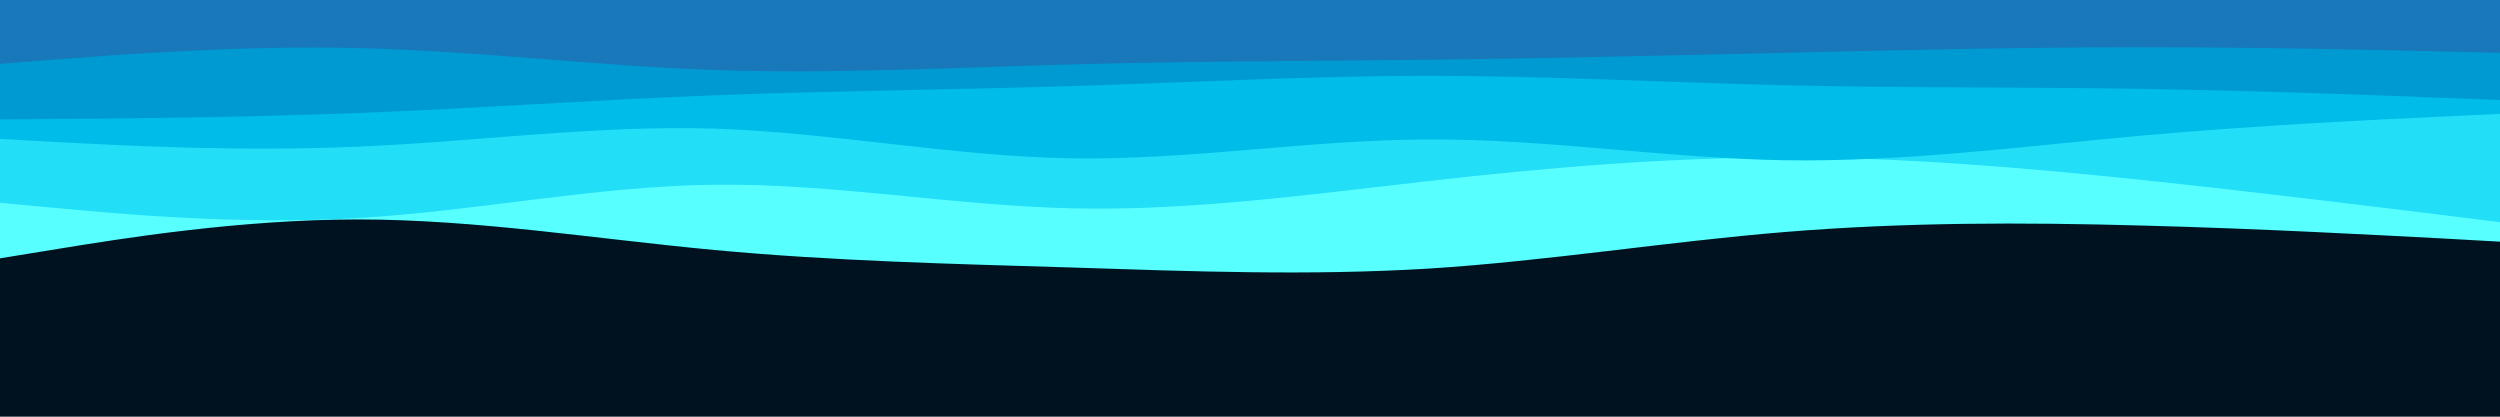
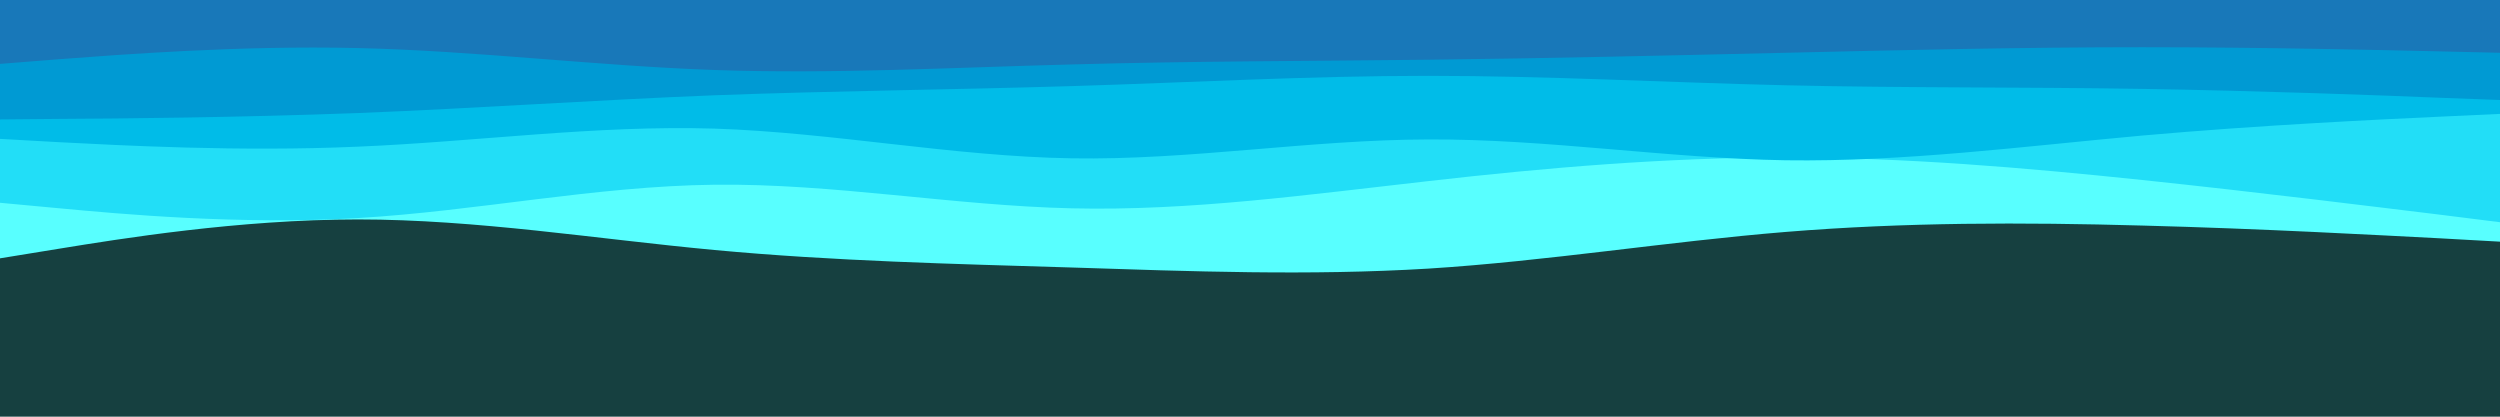
<svg xmlns="http://www.w3.org/2000/svg" id="visual" viewBox="0 0 900 150" width="900" height="150" version="1.1">
-   <rect x="0" y="0" width="900" height="150" fill="#001220" />
+   <rect x="0" y="0" width="900" height="150" fill="#164040" />
  <path d="M0 93L21.5 89.5C43 86 86 79 128.8 79C171.7 79 214.3 86 257.2 90C300 94 343 95 385.8 96.3C428.7 97.7 471.3 99.3 514.2 96.7C557 94 600 87 642.8 83.5C685.7 80 728.3 80 771.2 81.2C814 82.3 857 84.7 878.5 85.8L900 87L900 0L878.5 0C857 0 814 0 771.2 0C728.3 0 685.7 0 642.8 0C600 0 557 0 514.2 0C471.3 0 428.7 0 385.8 0C343 0 300 0 257.2 0C214.3 0 171.7 0 128.8 0C86 0 43 0 21.5 0L0 0Z" fill="#58ffff" />
  <path d="M0 73L21.5 75C43 77 86 81 128.8 78.5C171.7 76 214.3 67 257.2 66.5C300 66 343 74 385.8 75C428.7 76 471.3 70 514.2 65.2C557 60.3 600 56.7 642.8 56.7C685.7 56.7 728.3 60.3 771.2 64.8C814 69.3 857 74.7 878.5 77.3L900 80L900 0L878.5 0C857 0 814 0 771.2 0C728.3 0 685.7 0 642.8 0C600 0 557 0 514.2 0C471.3 0 428.7 0 385.8 0C343 0 300 0 257.2 0C214.3 0 171.7 0 128.8 0C86 0 43 0 21.5 0L0 0Z" fill="#22def7" />
  <path d="M0 50L21.5 51.2C43 52.3 86 54.7 128.8 52.8C171.7 51 214.3 45 257.2 46.3C300 47.7 343 56.3 385.8 57C428.7 57.7 471.3 50.3 514.2 50.2C557 50 600 57 642.8 57.7C685.7 58.3 728.3 52.7 771.2 48.8C814 45 857 43 878.5 42L900 41L900 0L878.5 0C857 0 814 0 771.2 0C728.3 0 685.7 0 642.8 0C600 0 557 0 514.2 0C471.3 0 428.7 0 385.8 0C343 0 300 0 257.2 0C214.3 0 171.7 0 128.8 0C86 0 43 0 21.5 0L0 0Z" fill="#00bce8" />
  <path d="M0 43L21.5 42.8C43 42.7 86 42.3 128.8 40.7C171.7 39 214.3 36 257.2 34.3C300 32.7 343 32.3 385.8 31C428.7 29.7 471.3 27.3 514.2 27.3C557 27.3 600 29.7 642.8 30.7C685.7 31.7 728.3 31.3 771.2 32C814 32.7 857 34.3 878.5 35.2L900 36L900 0L878.5 0C857 0 814 0 771.2 0C728.3 0 685.7 0 642.8 0C600 0 557 0 514.2 0C471.3 0 428.7 0 385.8 0C343 0 300 0 257.2 0C214.3 0 171.7 0 128.8 0C86 0 43 0 21.5 0L0 0Z" fill="#009ad3" />
  <path d="M0 23L21.5 21.3C43 19.7 86 16.3 128.8 17.3C171.7 18.3 214.3 23.7 257.2 25.2C300 26.7 343 24.3 385.8 23.2C428.7 22 471.3 22 514.2 21.5C557 21 600 20 642.8 19C685.7 18 728.3 17 771.2 17C814 17 857 18 878.5 18.5L900 19L900 0L878.5 0C857 0 814 0 771.2 0C728.3 0 685.7 0 642.8 0C600 0 557 0 514.2 0C471.3 0 428.7 0 385.8 0C343 0 300 0 257.2 0C214.3 0 171.7 0 128.8 0C86 0 43 0 21.5 0L0 0Z" fill="#1878b9" />
</svg>
